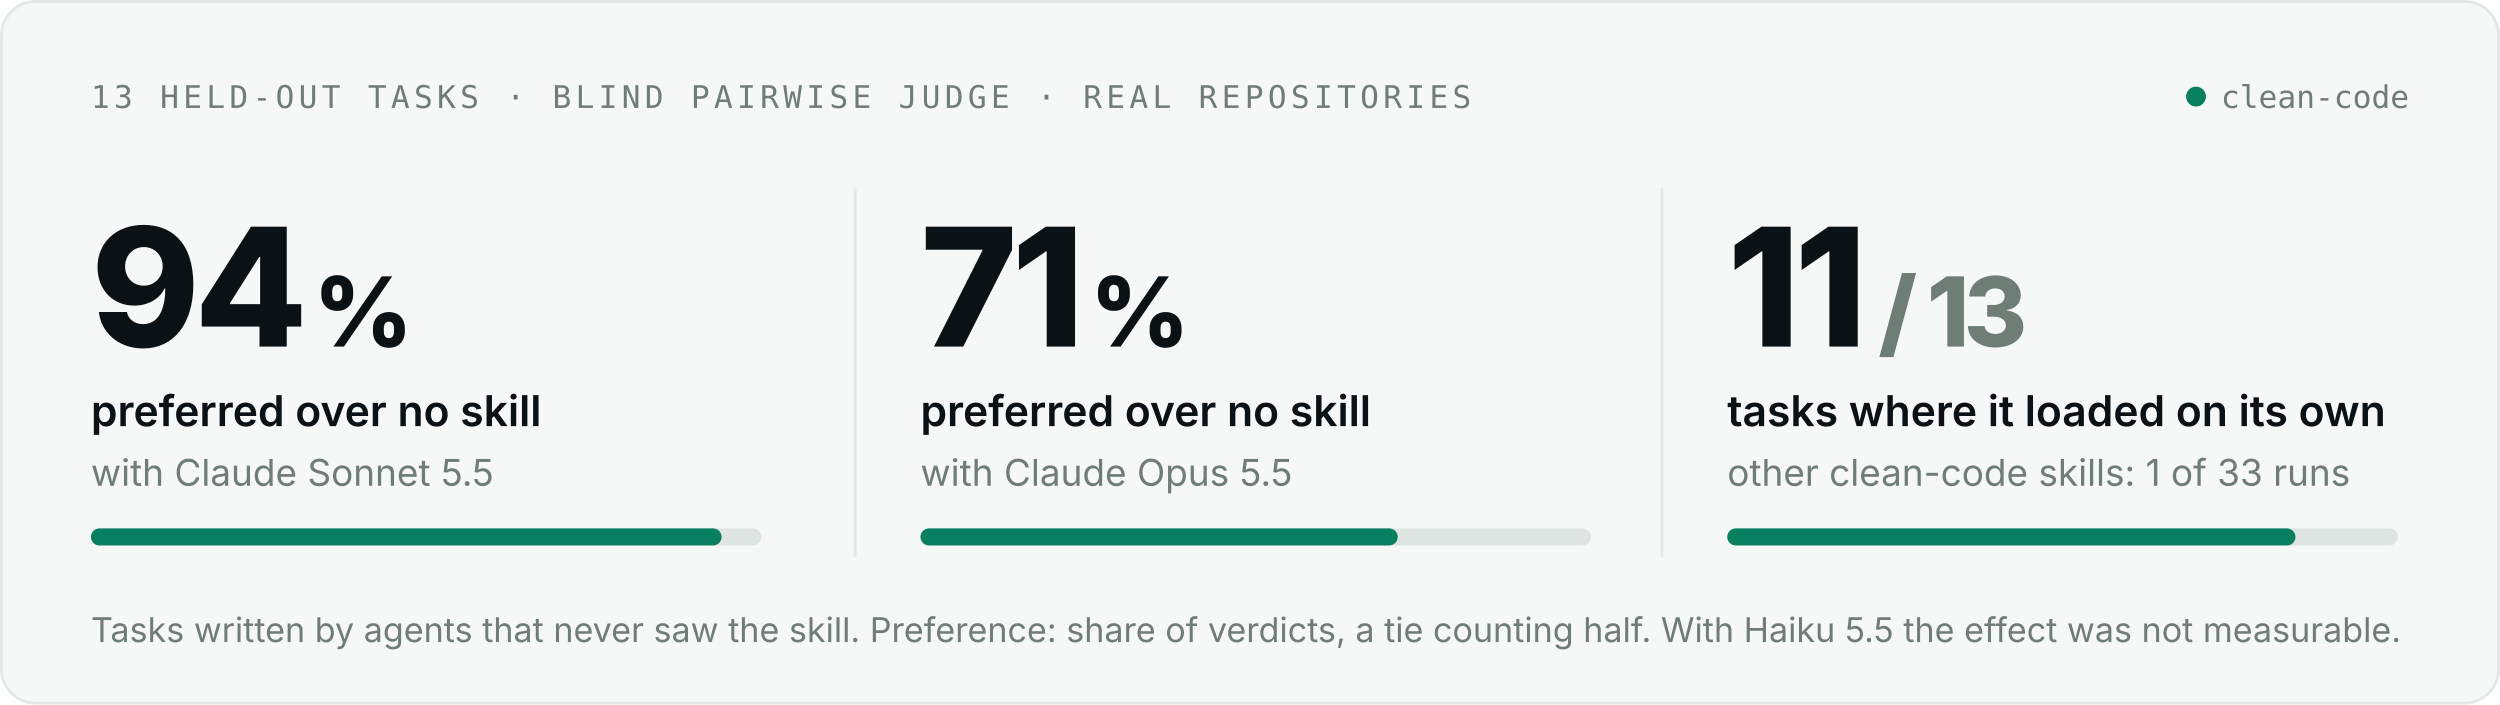
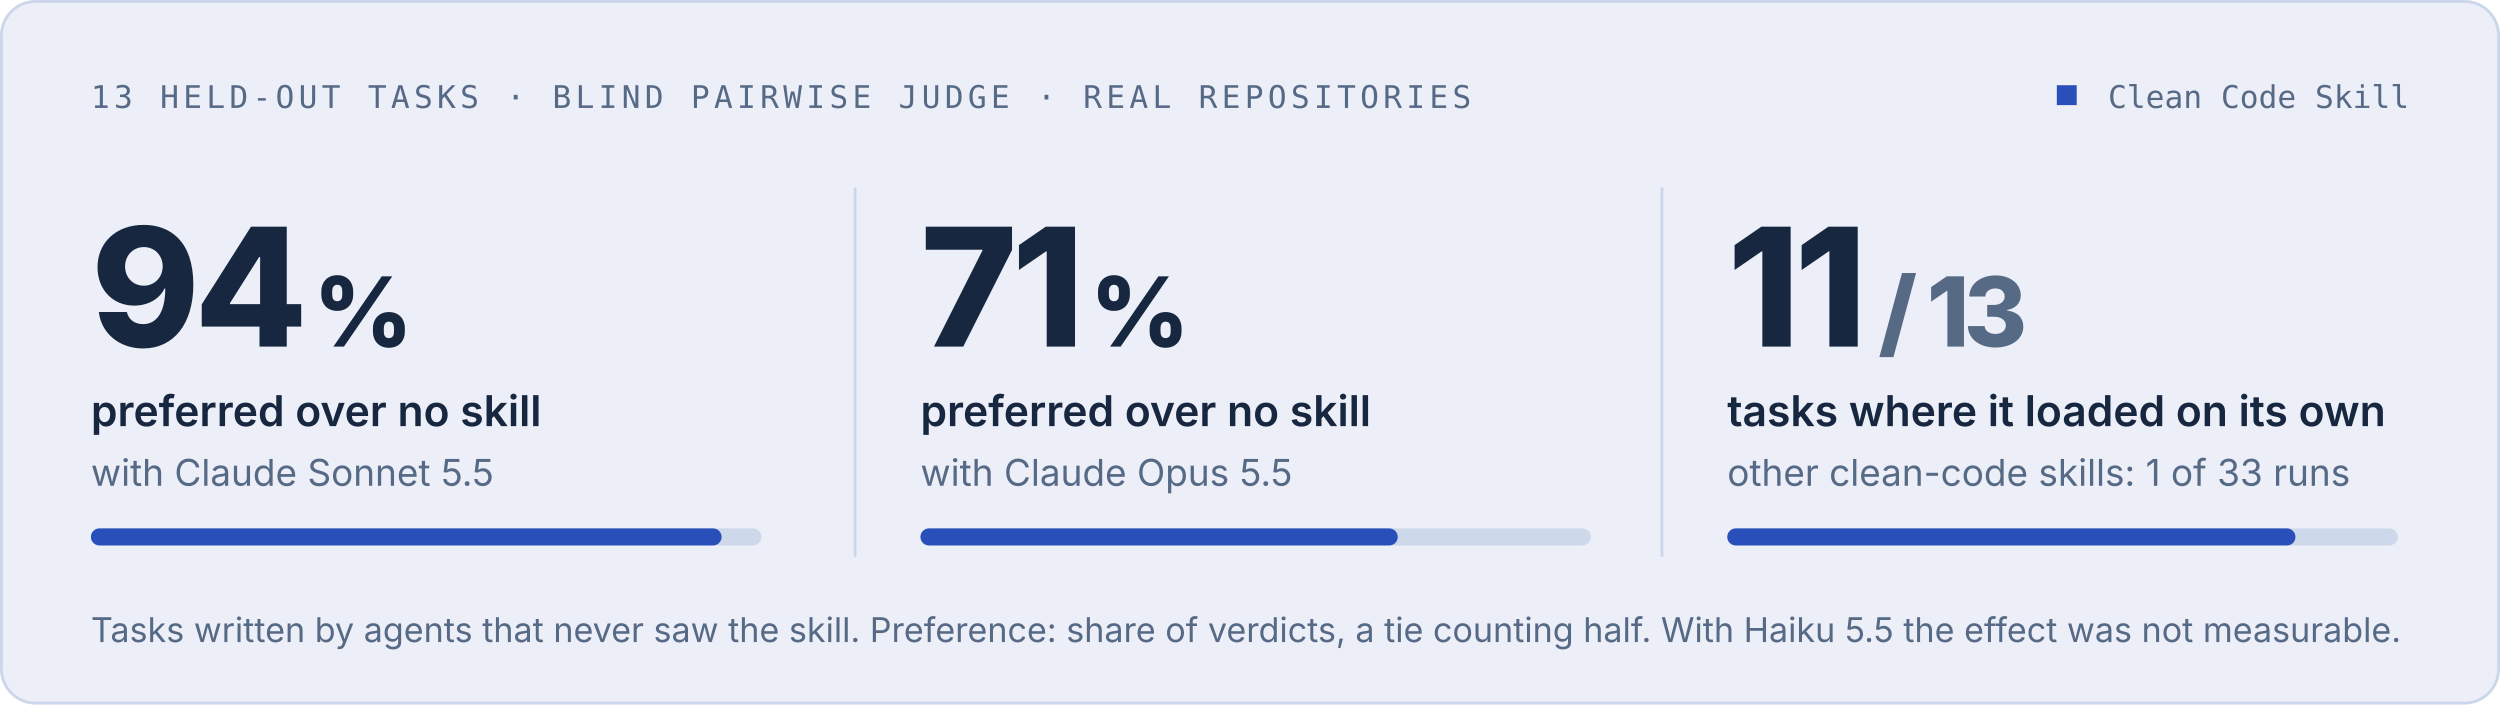
<svg xmlns="http://www.w3.org/2000/svg" width="880" height="248" viewBox="0 0 880 248" role="img" aria-labelledby="title desc">
  <style>
    text { font-family: Inter, ui-sans-serif, system-ui, -apple-system, "Segoe UI", Roboto, sans-serif; }
-     .mono { font-family: ui-monospace, "SF Mono", "Cascadia Code", "JetBrains Mono", Menlo, Consolas, monospace; }
-     .bg { fill: #f6f8f7; } .frame { stroke: #e2e8e5; } .divider { stroke: #e2e8e5; }
-     .ink { fill: #0b1215; } .ink2 { fill: #47554f; } .muted { fill: #6f7d77; }
-     .accent { fill: #08805f; } .track { fill: #dde4e1; }
+     .mono { font-family: 'Cascadia Code', 'JetBrains Mono', 'SF Mono', Consolas, monospace; }
+     .bg { fill: #eceff8; } .frame { stroke: #ccd6ea; } .divider { stroke: #ccd6ea; }
+     .ink { fill: #172740; } .ink2 { fill: #435573; } .muted { fill: #566985; }
+     .accent { fill: #284fba; } .track { fill: #ced8eb; }
    @media (prefers-color-scheme: dark) {
-       .bg { fill: #0f1614; } .frame { stroke: #1f2a26; } .divider { stroke: #1f2a26; }
-       .ink { fill: #edf3f0; } .ink2 { fill: #b4c1bb; } .muted { fill: #83918b; }
-       .accent { fill: #34d399; } .track { fill: #24302c; }
+       .bg { fill: #172740; } .frame { stroke: #2c4260; } .divider { stroke: #2c4260; }
+       .ink { fill: #f3f6fc; } .ink2 { fill: #cbd5e7; } .muted { fill: #aabad5; }
+       .accent { fill: #8fabff; } .track { fill: #354d71; }
    }
  </style>
  <rect class="bg frame" x="0.5" y="0.5" width="879" height="247" rx="12" stroke-width="1" />
  <text class="muted mono" x="32" y="38" font-size="11" letter-spacing="1.5">13 HELD-OUT TASKS · BLIND PAIRWISE JUDGE · REAL REPOSITORIES</text>
-   <circle class="accent" cx="773" cy="34" r="3.5" />
-   <text class="muted mono" x="848" y="38" font-size="11" text-anchor="end">clean-code</text>
+   <rect class="accent" x="724" y="30" width="7" height="7" />
+   <text class="muted mono" x="848" y="38" font-size="11" text-anchor="end">Clean Code Skill</text>
  <line class="divider" x1="301" y1="66" x2="301" y2="196" stroke-width="1" />
  <line class="divider" x1="585" y1="66" x2="585" y2="196" stroke-width="1" />
  <g>
    <text class="ink" x="32" y="122" font-size="58" font-weight="800" letter-spacing="-2">94<tspan font-size="34" dx="2">%</tspan>
    </text>
    <text class="ink" x="32" y="150" font-size="15" font-weight="600">preferred over no skill</text>
    <text class="muted" x="32" y="171" font-size="13">with Claude Sonnet 5.5</text>
    <rect class="track" x="32" y="186" width="236" height="6" rx="3" />
    <rect class="accent" x="32" y="186" width="222" height="6" rx="3" />
  </g>
  <g>
    <text class="ink" x="324" y="122" font-size="58" font-weight="800" letter-spacing="-2">71<tspan font-size="34" dx="2">%</tspan>
    </text>
    <text class="ink" x="324" y="150" font-size="15" font-weight="600">preferred over no skill</text>
    <text class="muted" x="324" y="171" font-size="13">with Claude Opus 5.5</text>
    <rect class="track" x="324" y="186" width="236" height="6" rx="3" />
    <rect class="accent" x="324" y="186" width="168" height="6" rx="3" />
  </g>
  <g>
    <text class="ink" x="608" y="122" font-size="58" font-weight="800" letter-spacing="-2">11<tspan class="muted" font-size="34" dx="4">/ 13</tspan>
    </text>
    <text class="ink" x="608" y="150" font-size="15" font-weight="600">tasks where it loaded on its own</text>
    <text class="muted" x="608" y="171" font-size="13">other clean-code skills: 1 of 33 runs</text>
    <rect class="track" x="608" y="186" width="236" height="6" rx="3" />
    <rect class="accent" x="608" y="186" width="200" height="6" rx="3" />
  </g>
  <text class="muted" x="32" y="226" font-size="12">Tasks written by agents that never saw the skill. Preference: share of verdicts, a tie counting half. With Haiku 5.5 the effect was not measurable.</text>
</svg>
